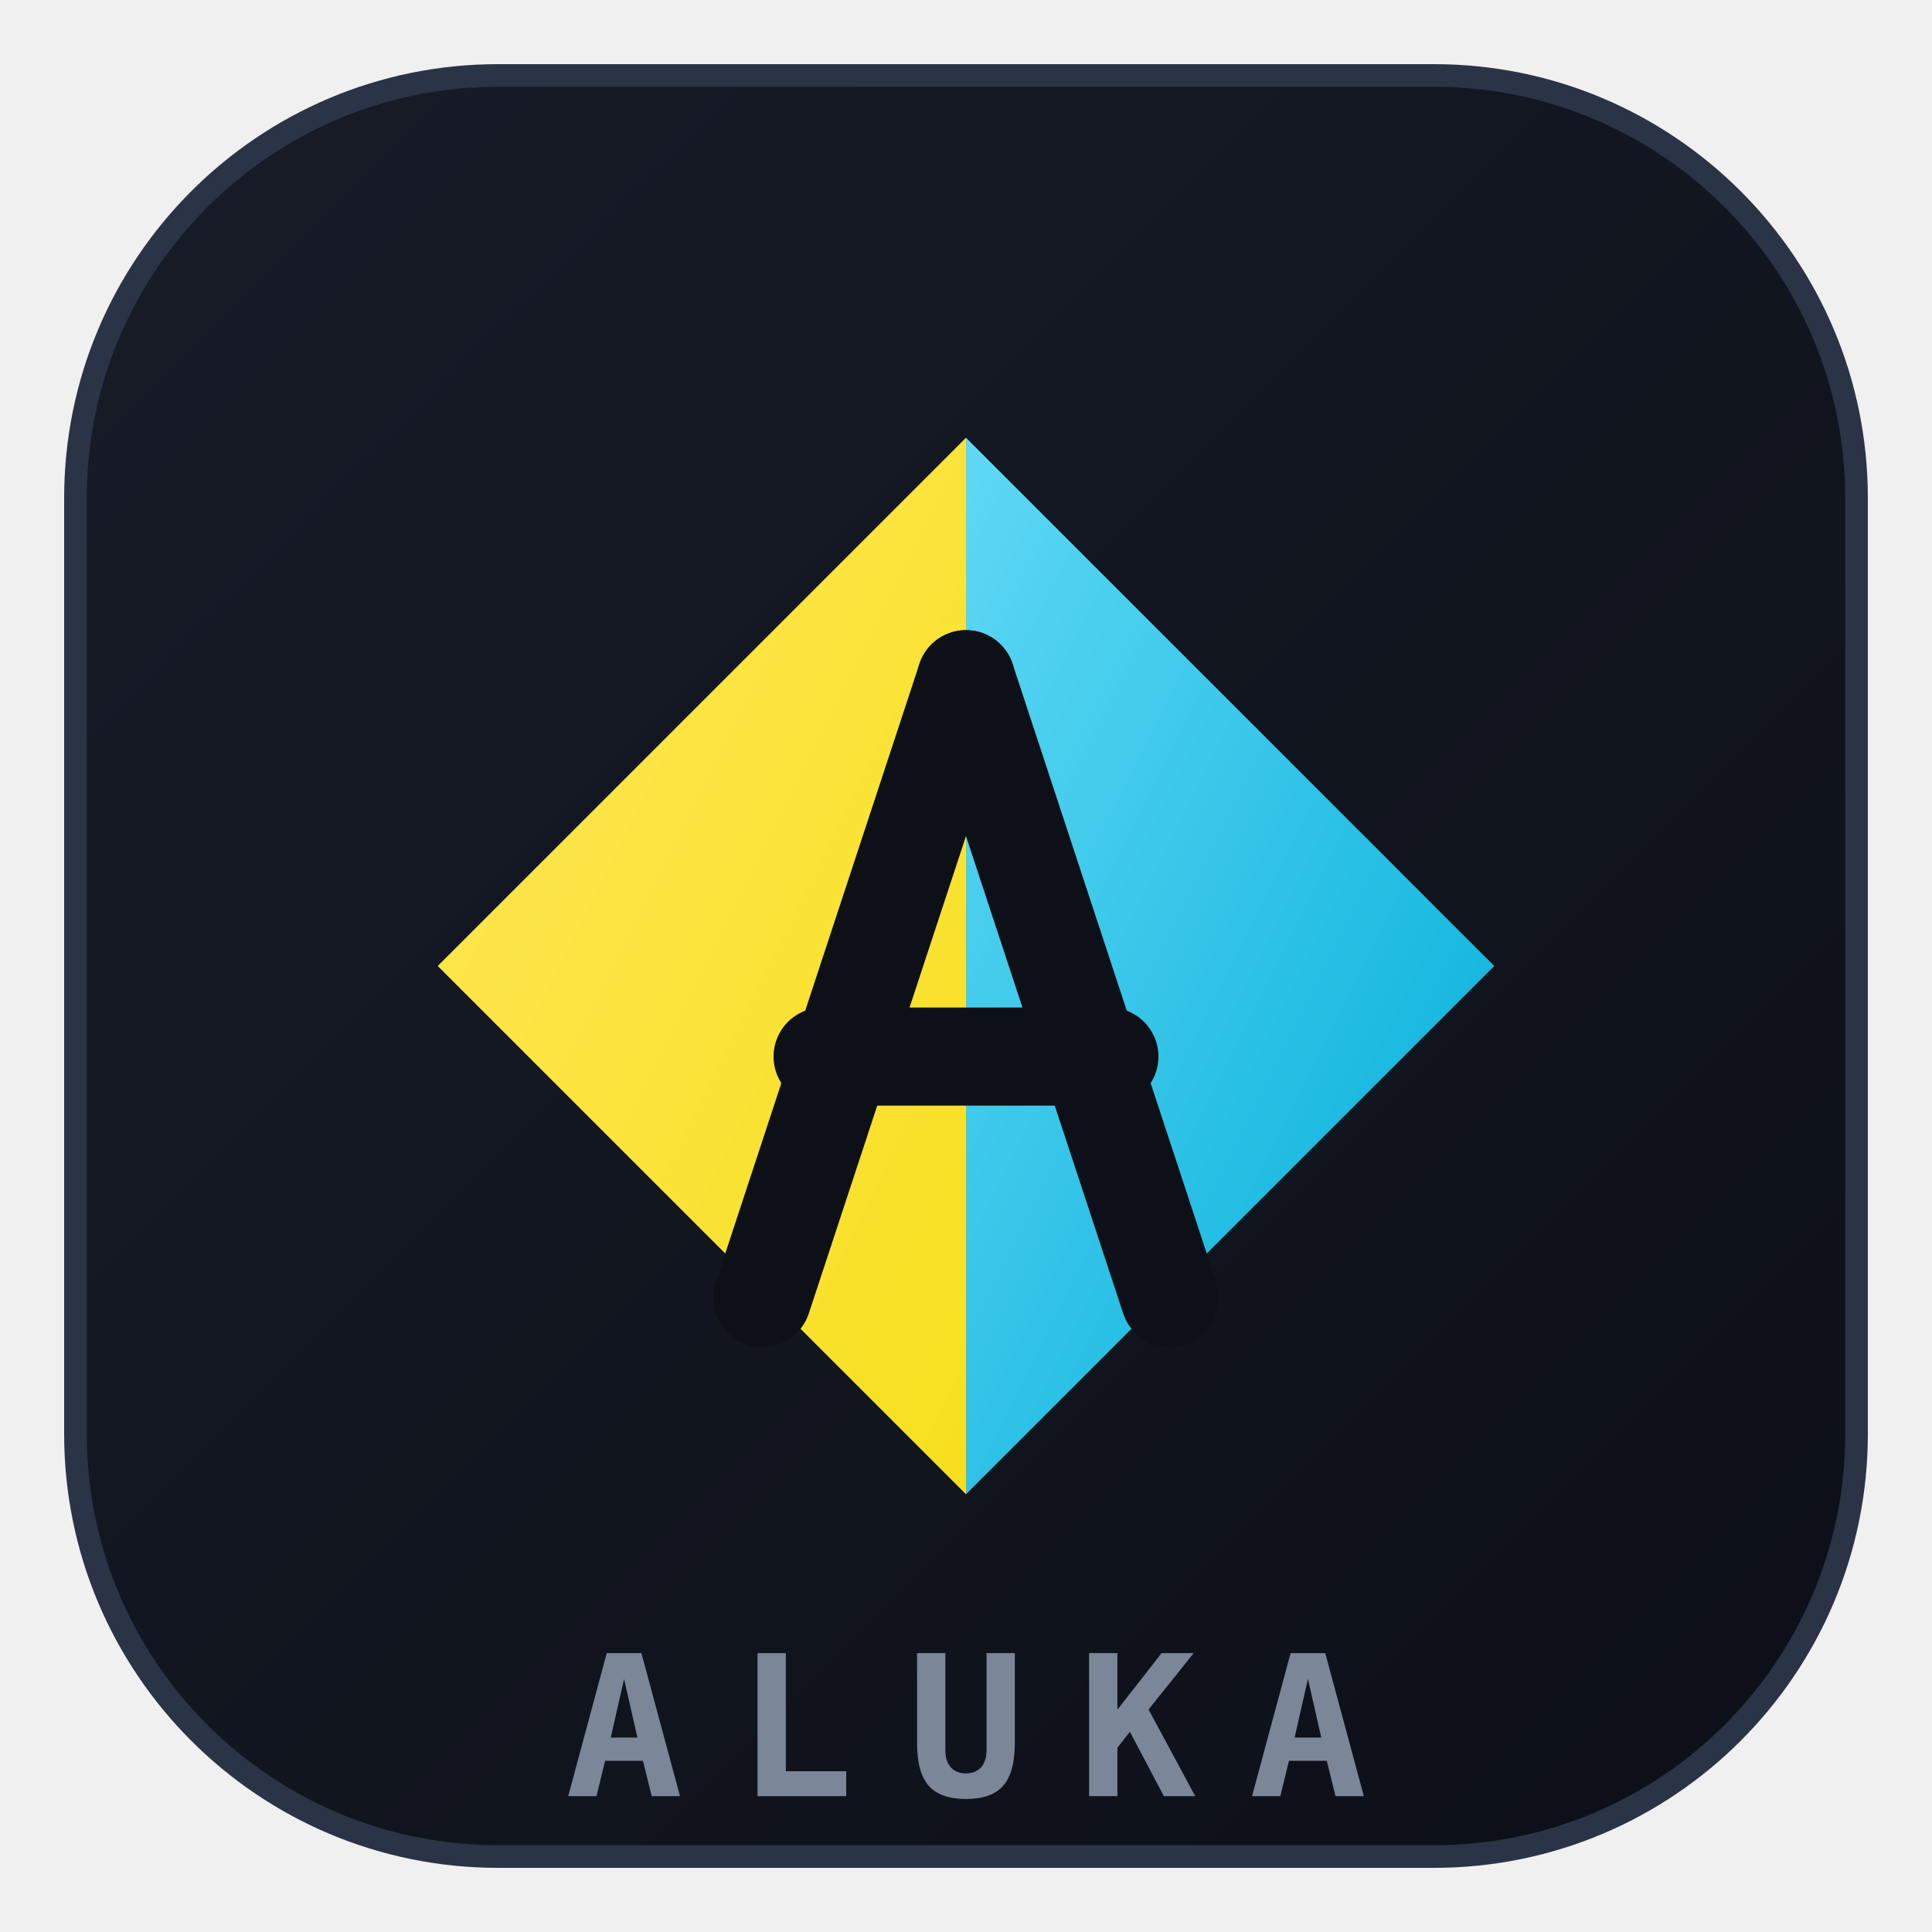
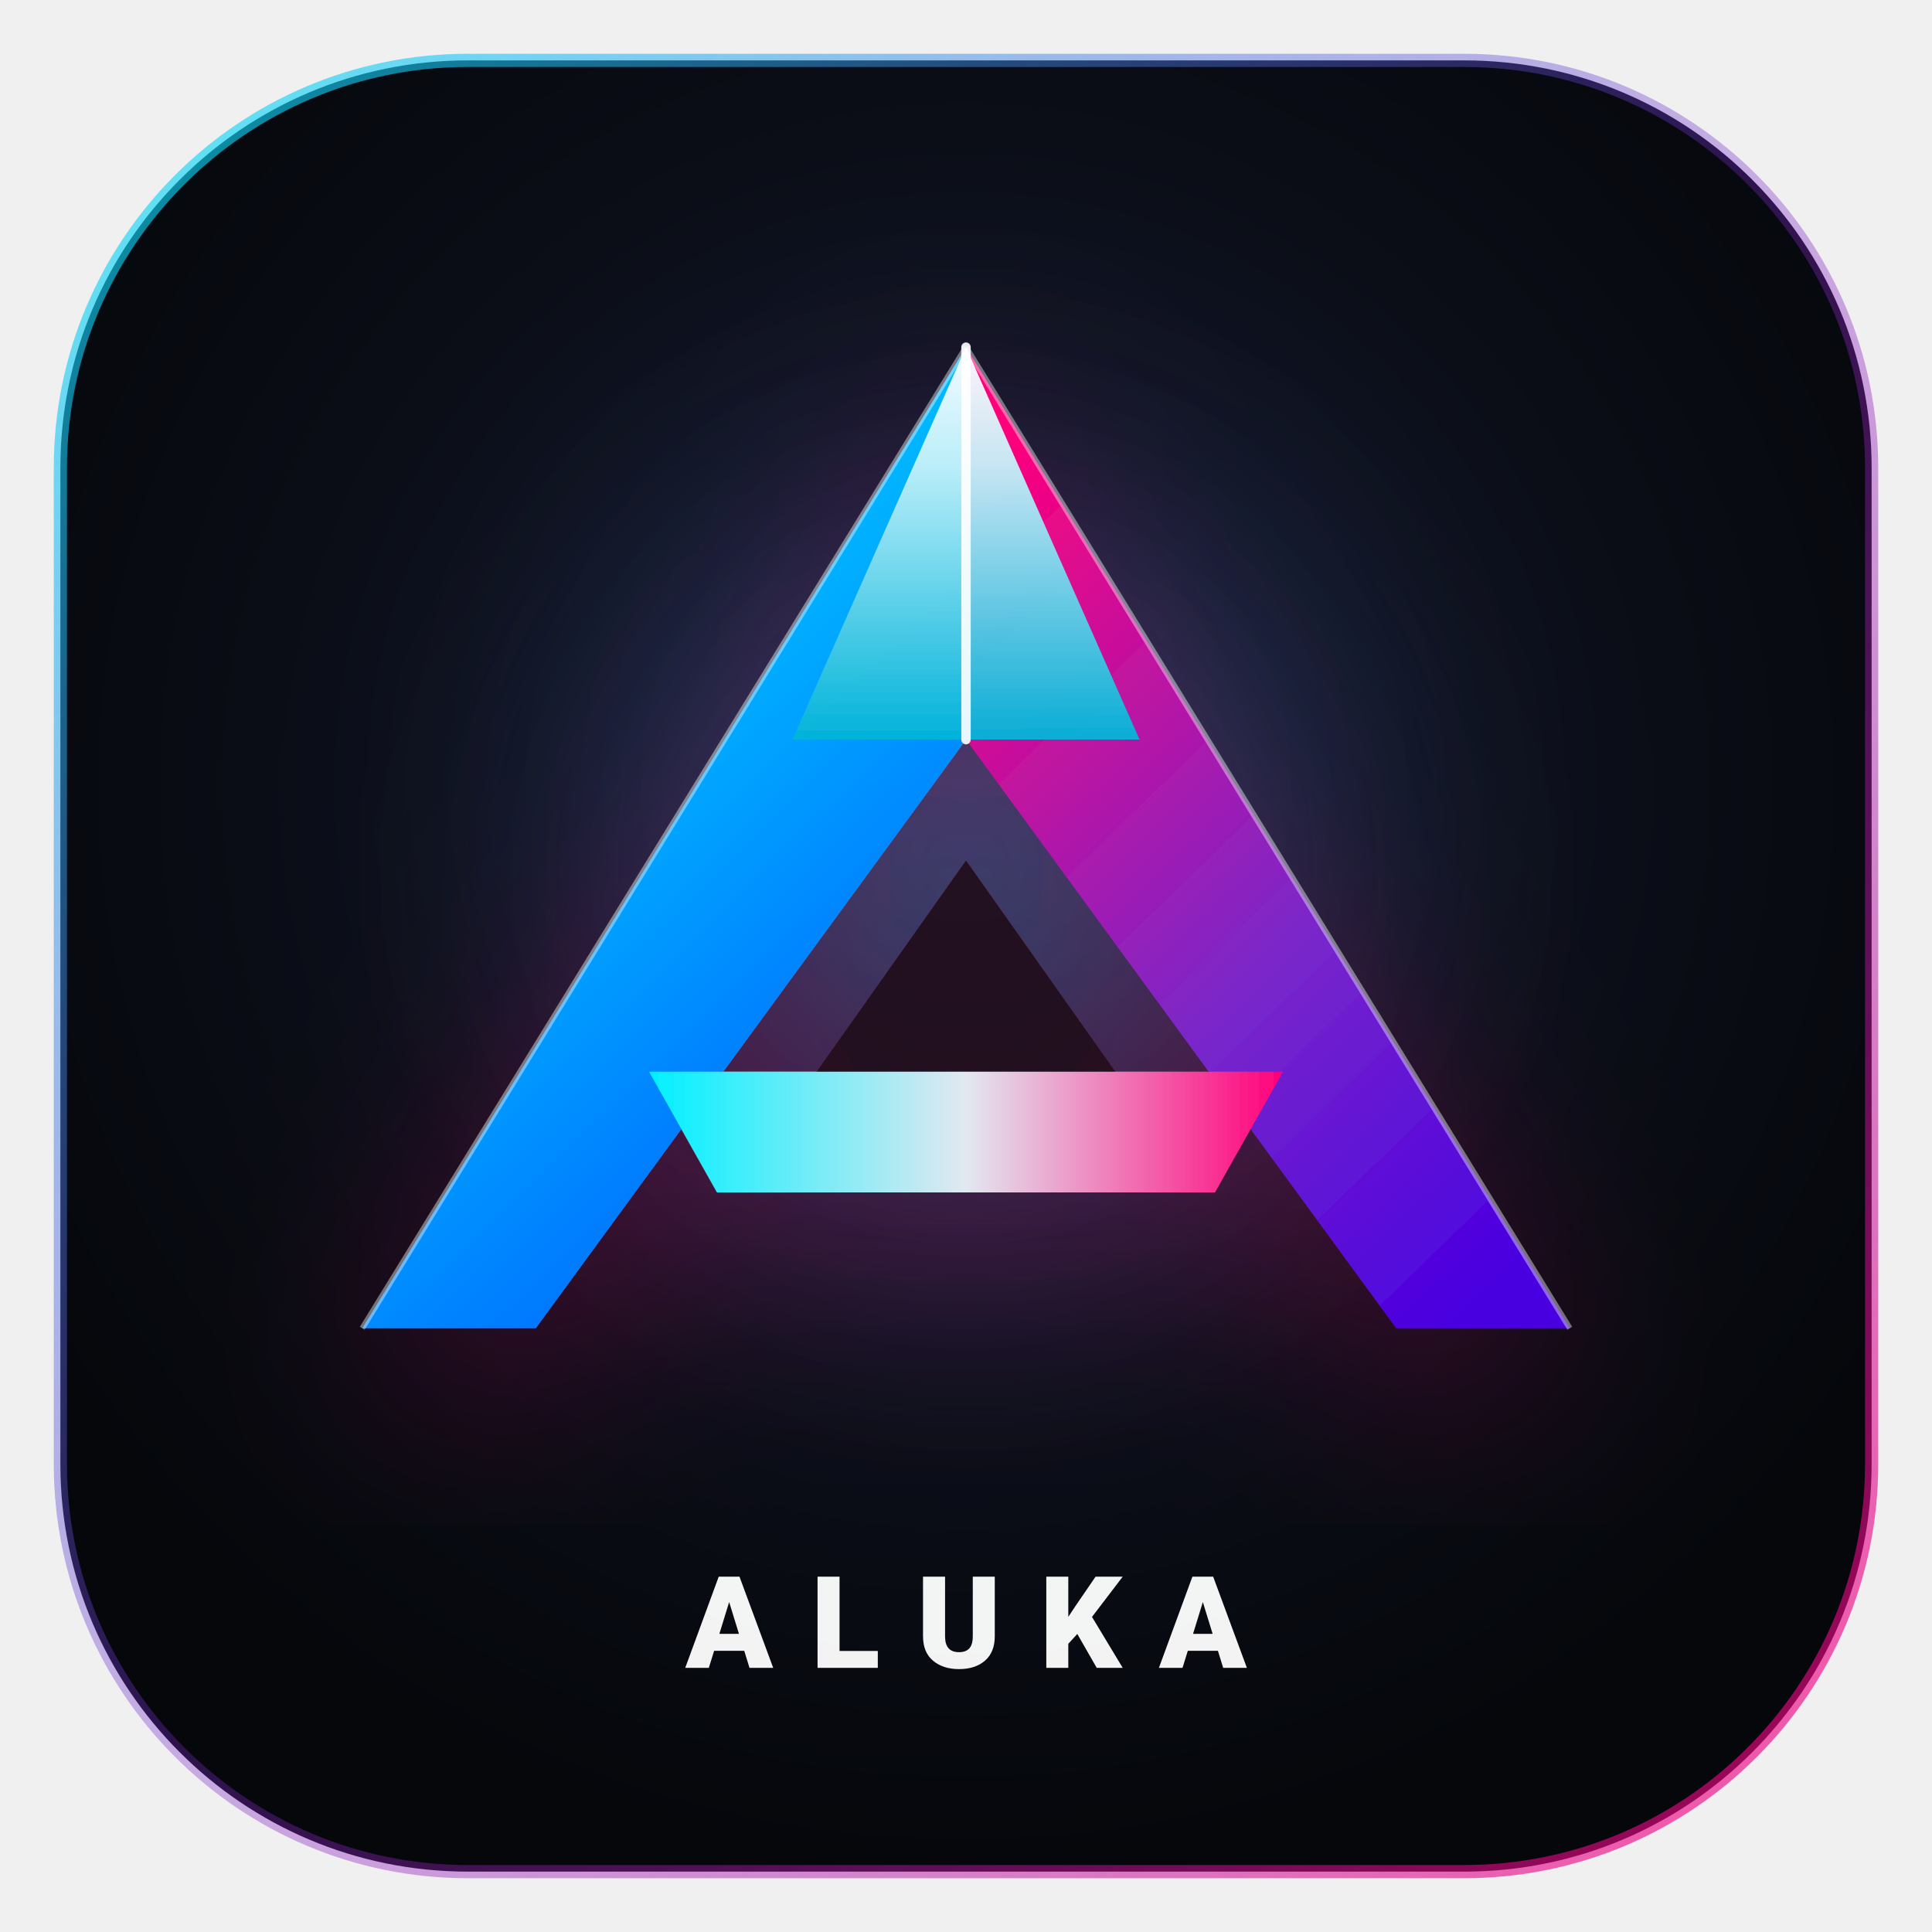
- <svg xmlns="http://www.w3.org/2000/svg" viewBox="0 0 256 256" width="256" height="256">
+ <svg xmlns="http://www.w3.org/2000/svg" viewBox="0 0 512 512" width="512" height="512">
  <defs>
-     <linearGradient id="bg" x1="0" y1="0" x2="1" y2="1">
-       <stop offset="0" stop-color="#171C28" />
-       <stop offset="1" stop-color="#0C0F16" />
+     <radialGradient id="bg-glow" cx="50%" cy="40%" r="60%">
+       <stop offset="0%" stop-color="#161F36" />
+       <stop offset="60%" stop-color="#0B0E17" />
+       <stop offset="100%" stop-color="#05070B" />
+     </radialGradient>
+     <linearGradient id="border-glow" x1="0%" y1="0%" x2="100%" y2="100%">
+       <stop offset="0%" stop-color="#00F0FF" stop-opacity="0.8" />
+       <stop offset="50%" stop-color="#7928CA" stop-opacity="0.4" />
+       <stop offset="100%" stop-color="#FF007A" stop-opacity="0.8" />
    </linearGradient>
-     <linearGradient id="go" x1="0" y1="0" x2="1" y2="1">
-       <stop offset="0" stop-color="#5FD8F5" />
-       <stop offset="1" stop-color="#00ADD8" />
+     <linearGradient id="facet-cyan" x1="20%" y1="0%" x2="80%" y2="100%">
+       <stop offset="0%" stop-color="#00F0FF" />
+       <stop offset="50%" stop-color="#00A3FF" />
+       <stop offset="100%" stop-color="#0055FF" />
    </linearGradient>
-     <linearGradient id="js" x1="0" y1="0" x2="1" y2="1">
-       <stop offset="0" stop-color="#FFE859" />
-       <stop offset="1" stop-color="#F7DF1E" />
+     <linearGradient id="facet-magenta" x1="20%" y1="0%" x2="80%" y2="100%">
+       <stop offset="0%" stop-color="#FF007A" />
+       <stop offset="60%" stop-color="#7928CA" />
+       <stop offset="100%" stop-color="#4A00E0" />
    </linearGradient>
+     <linearGradient id="facet-center" x1="50%" y1="0%" x2="50%" y2="100%">
+       <stop offset="0%" stop-color="#FFFFFF" />
+       <stop offset="30%" stop-color="#C4F1F9" />
+       <stop offset="100%" stop-color="#00B4D8" />
+     </linearGradient>
+     <linearGradient id="facet-bridge" x1="0%" y1="50%" x2="100%" y2="50%">
+       <stop offset="0%" stop-color="#00F0FF" />
+       <stop offset="50%" stop-color="#E2E8F0" />
+       <stop offset="100%" stop-color="#FF007A" />
+     </linearGradient>
+     <radialGradient id="inner-glow" cx="50%" cy="50%" r="50%">
+       <stop offset="0%" stop-color="#00F0FF" stop-opacity="0.6" />
+       <stop offset="100%" stop-color="#7928CA" stop-opacity="0" />
+     </radialGradient>
+     <filter id="shadow-glow" x="-20%" y="-20%" width="140%" height="140%">
+       <feDropShadow dx="0" dy="8" stdDeviation="16" flood-color="#00F0FF" flood-opacity="0.35" />
+       <feDropShadow dx="0" dy="16" stdDeviation="28" flood-color="#FF007A" flood-opacity="0.25" />
+     </filter>
+     <filter id="subtle-blur" x="-20%" y="-20%" width="140%" height="140%">
+       <feGaussianBlur stdDeviation="32" />
+     </filter>
  </defs>
-   <rect x="10" y="10" width="236" height="236" rx="56" fill="url(#bg)" stroke="#2B3346" stroke-width="3" />
-   <path d="M128 58 L198 128 L128 198 L128 128 Z" fill="url(#go)" />
-   <path d="M128 58 L58 128 L128 198 L128 128 Z" fill="url(#js)" />
-   <path d="M128 90 L101 172" stroke="#0D1117" stroke-width="13" stroke-linecap="round" fill="none" />
-   <path d="M128 90 L155 172" stroke="#0D1117" stroke-width="13" stroke-linecap="round" fill="none" />
-   <path d="M109 140 L147 140" stroke="#0D1117" stroke-width="13" stroke-linecap="round" fill="none" />
-   <text x="128" y="238" font-family="ui-monospace, SFMono-Regular, Menlo, Consolas, monospace" font-size="26" font-weight="700" letter-spacing="7" text-anchor="middle" fill="#7C8699">ALUKA</text>
+   <rect x="16" y="16" width="480" height="480" rx="108" fill="url(#bg-glow)" />
+   <rect x="16" y="16" width="480" height="480" rx="108" fill="none" stroke="url(#border-glow)" stroke-width="3.5" opacity="0.85" />
+   <circle cx="256" cy="230" r="140" fill="url(#inner-glow)" filter="url(#subtle-blur)" opacity="0.6" />
+   <g filter="url(#shadow-glow)">
+     <polygon points="256,92 256,196 142,352 96,352" fill="url(#facet-cyan)" />
+     <polygon points="256,92 256,196 370,352 416,352" fill="url(#facet-magenta)" />
+     <polygon points="256,92 210,196 302,196" fill="url(#facet-center)" opacity="0.95" />
+     <polygon points="256,228 198,310 314,310" fill="#0B0E17" opacity="0.92" />
+     <polygon points="172,284 340,284 322,316 190,316" fill="url(#facet-bridge)" />
+     <path d="M256 92 L256 196" stroke="#FFFFFF" stroke-width="2.5" stroke-linecap="round" opacity="0.9" />
+     <path d="M256 92 L96 352" stroke="#FFFFFF" stroke-width="1.5" opacity="0.4" />
+     <path d="M256 92 L416 352" stroke="#FFFFFF" stroke-width="1.5" opacity="0.4" />
+   </g>
+   <g transform="translate(0, 442)">
+     <text x="256" y="0" font-family="system-ui, -apple-system, BlinkMacSystemFont, 'SF Pro Display', 'Segoe UI', Roboto, sans-serif" font-size="34" font-weight="900" letter-spacing="10" text-anchor="middle" fill="#FFFFFF" opacity="0.95">ALUKA</text>
+   </g>
</svg>
